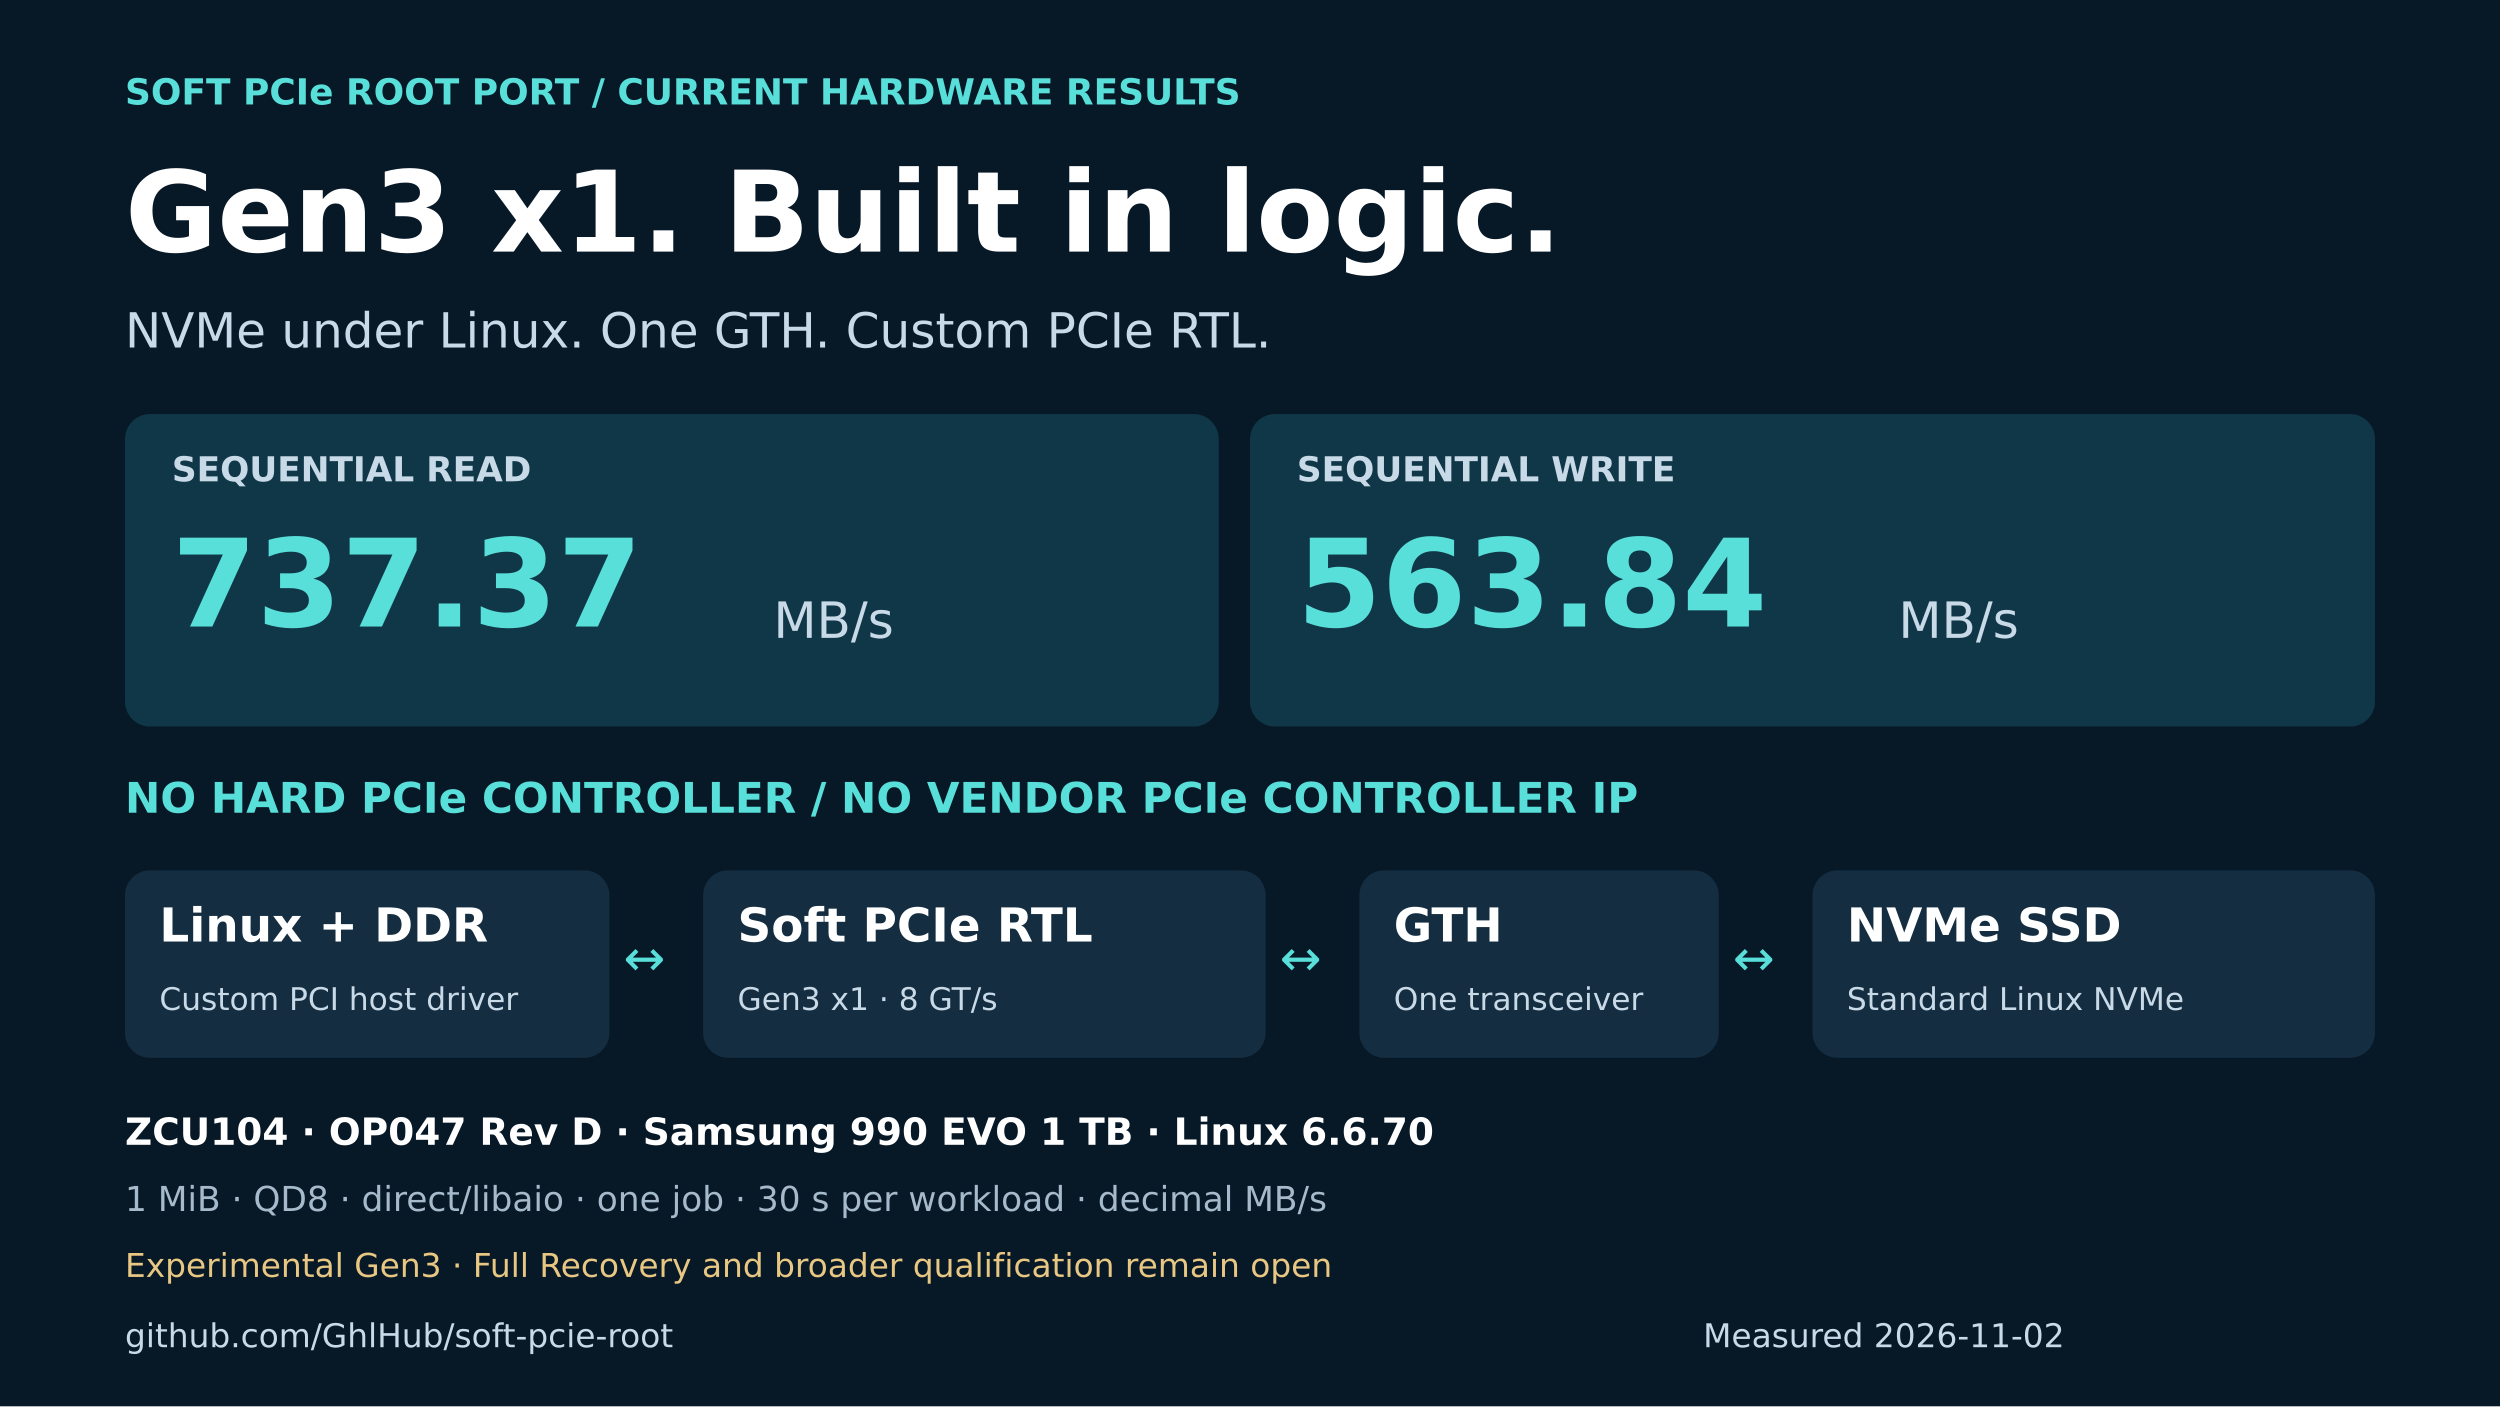
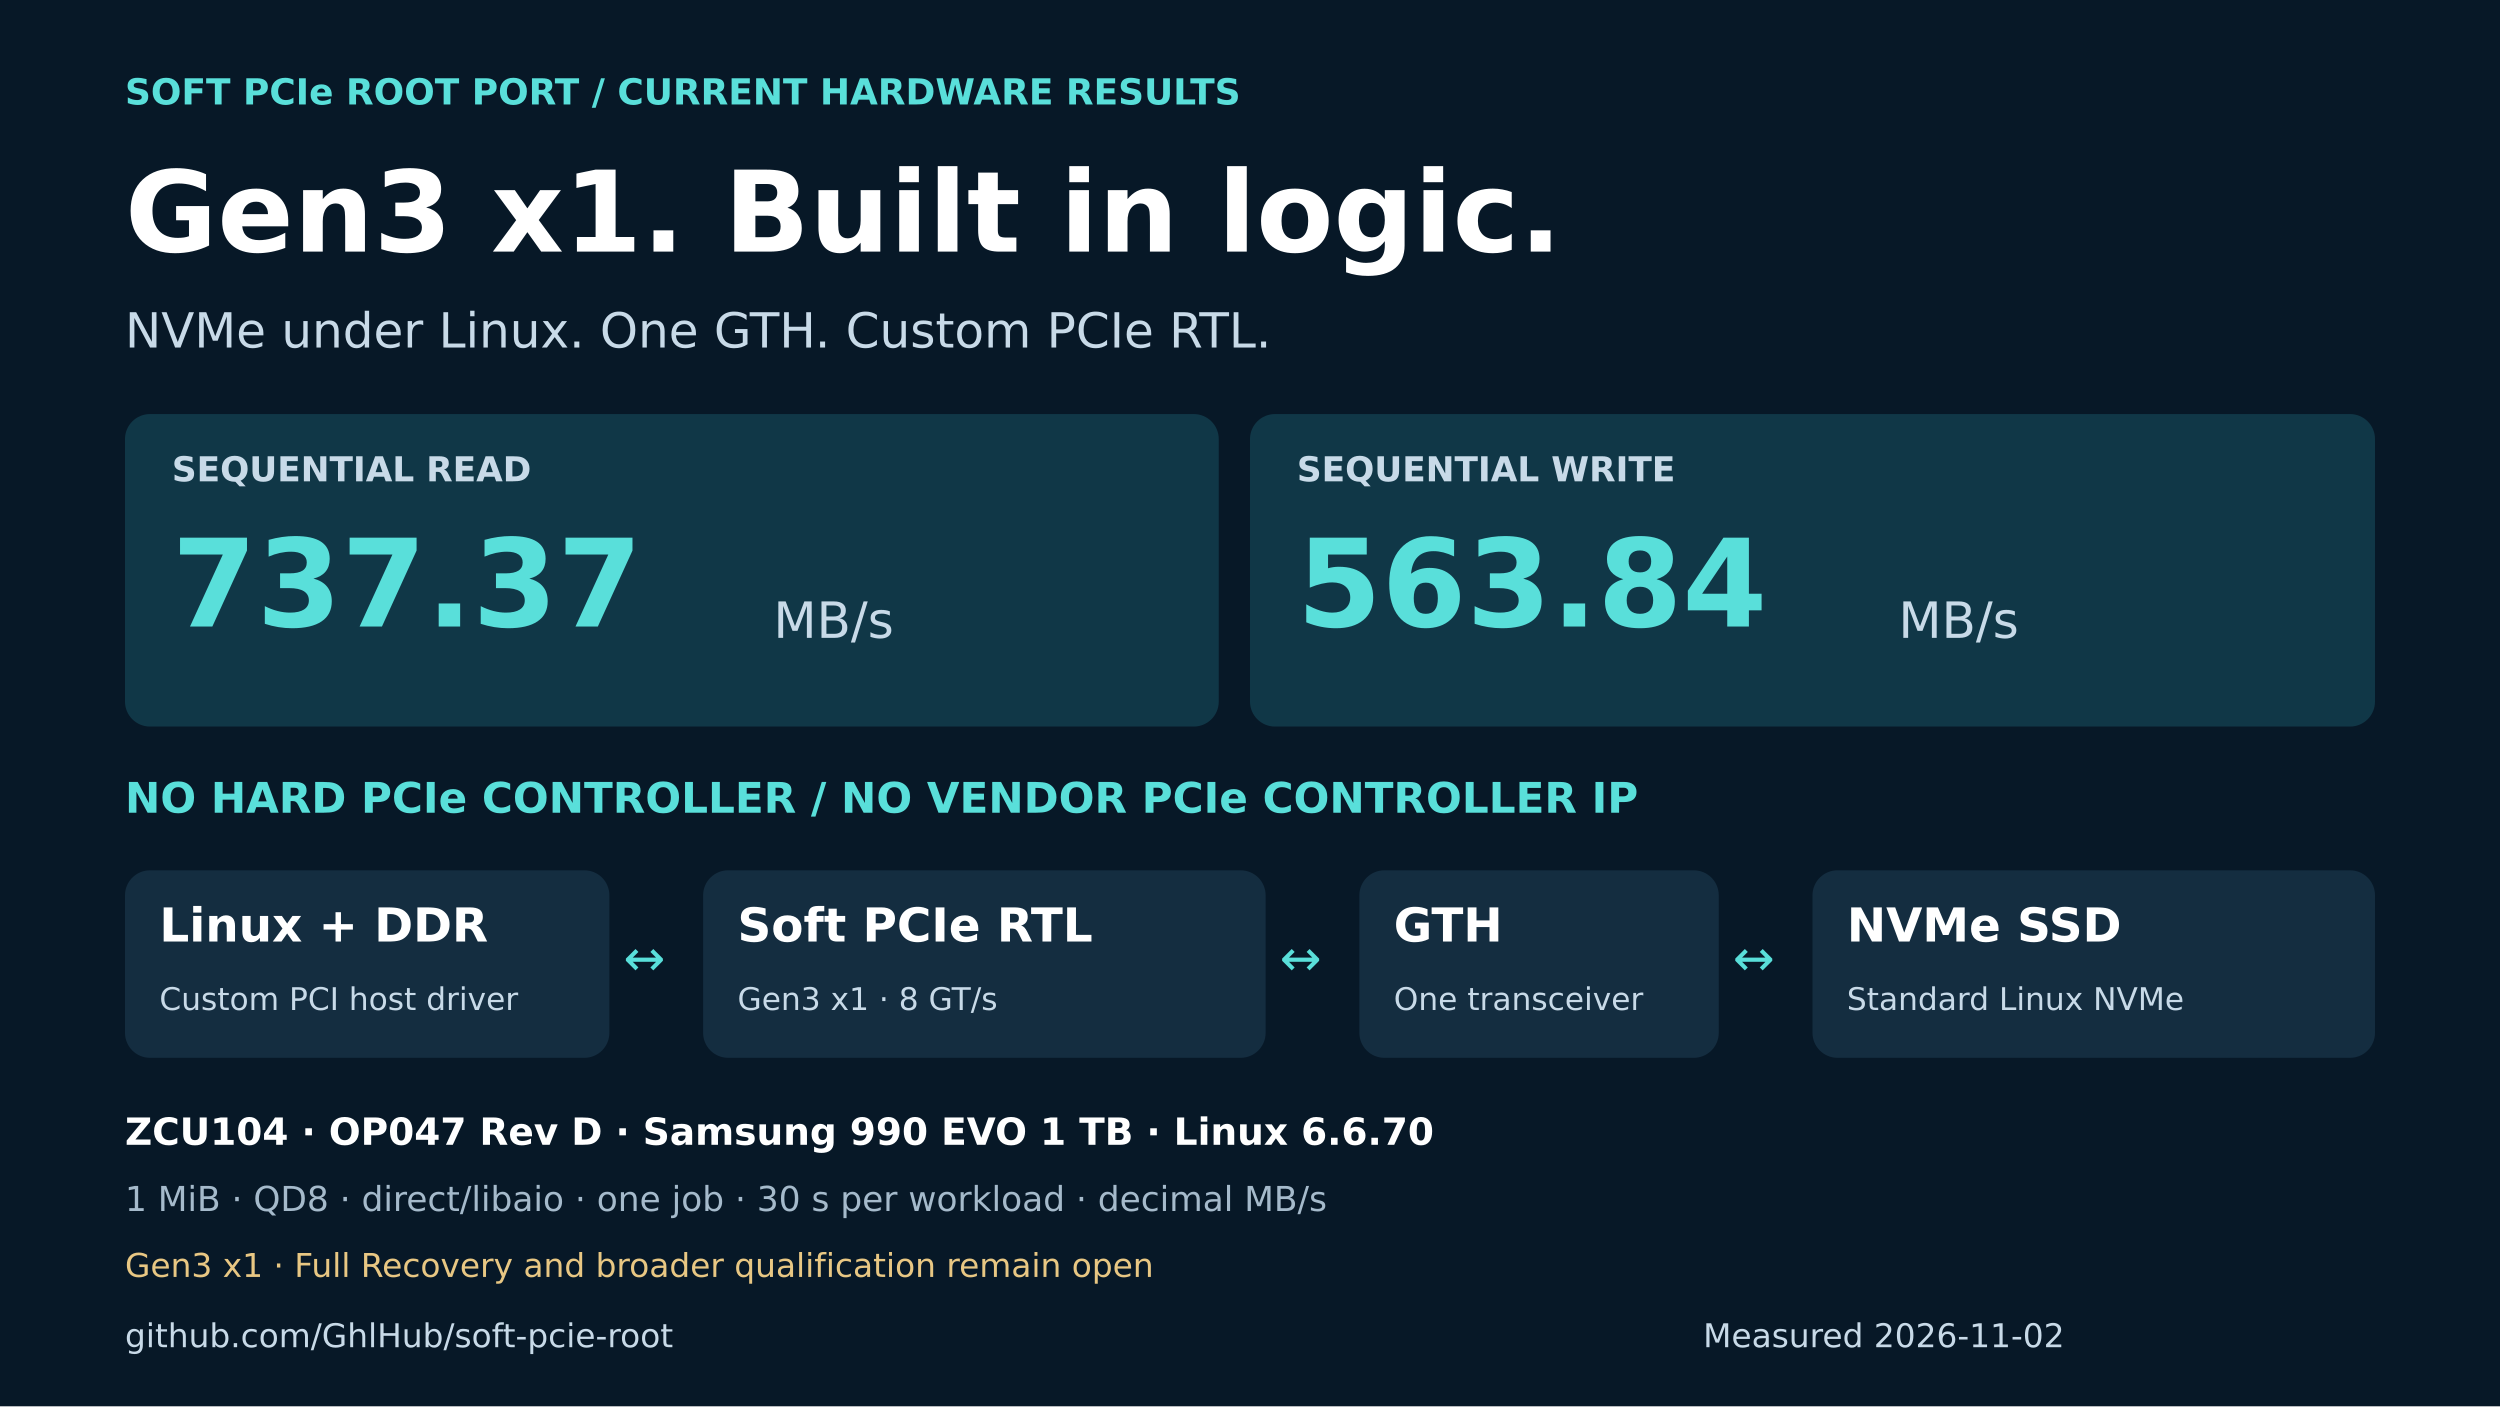
<svg xmlns="http://www.w3.org/2000/svg" width="1600" height="900" viewBox="0 0 1600 900">
  <rect width="1600" height="900" fill="#071827" />
  <text x="80" y="66.86" font-family="DejaVu Sans,sans-serif" font-size="23" font-weight="700" fill="#59dfda">SOFT PCIe ROOT PORT  /  CURRENT HARDWARE RESULTS</text>
  <text x="80" y="161.04" font-family="DejaVu Sans,sans-serif" font-size="72" font-weight="700" fill="#ffffff">Gen3 x1. Built in logic.</text>
  <text x="80" y="222.42" font-family="DejaVu Sans,sans-serif" font-size="31" font-weight="400" fill="#c8dae8">NVMe under Linux. One GTH. Custom PCIe RTL.</text>
  <rect x="80" y="265" width="700" height="200" rx="16" fill="#103747" />
  <rect x="800" y="265" width="720" height="200" rx="16" fill="#103747" />
  <text x="110" y="308.04" font-family="DejaVu Sans,sans-serif" font-size="22" font-weight="700" fill="#c8dae8">SEQUENTIAL READ</text>
  <text x="110" y="400.96" font-family="DejaVu Sans,sans-serif" font-size="78" font-weight="700" fill="#59dfda">737.37</text>
  <text x="495" y="408.24" font-family="DejaVu Sans,sans-serif" font-size="32" font-weight="400" fill="#c8dae8">MB/s</text>
  <text x="830" y="308.04" font-family="DejaVu Sans,sans-serif" font-size="22" font-weight="700" fill="#c8dae8">SEQUENTIAL WRITE</text>
  <text x="830" y="400.96" font-family="DejaVu Sans,sans-serif" font-size="78" font-weight="700" fill="#59dfda">563.84</text>
  <text x="1215" y="408.24" font-family="DejaVu Sans,sans-serif" font-size="32" font-weight="400" fill="#c8dae8">MB/s</text>
  <text x="80" y="520.14" font-family="DejaVu Sans,sans-serif" font-size="27" font-weight="700" fill="#59dfda">NO HARD PCIe CONTROLLER  /  NO VENDOR PCIe CONTROLLER IP</text>
  <rect x="80" y="557" width="310" height="120" rx="16" fill="#142d40" />
  <text x="102" y="602.6" font-family="DejaVu Sans,sans-serif" font-size="30" font-weight="700" fill="#ffffff">Linux + DDR</text>
  <text x="102" y="646.4" font-family="DejaVu Sans,sans-serif" font-size="20" font-weight="400" fill="#c8dae8">Custom PCI host driver</text>
  <rect x="450" y="557" width="360" height="120" rx="16" fill="#142d40" />
  <text x="472" y="602.6" font-family="DejaVu Sans,sans-serif" font-size="30" font-weight="700" fill="#ffffff">Soft PCIe RTL</text>
  <text x="472" y="646.4" font-family="DejaVu Sans,sans-serif" font-size="20" font-weight="400" fill="#c8dae8">Gen3 x1 · 8 GT/s</text>
  <rect x="870" y="557" width="230" height="120" rx="16" fill="#142d40" />
  <text x="892" y="602.6" font-family="DejaVu Sans,sans-serif" font-size="30" font-weight="700" fill="#ffffff">GTH</text>
  <text x="892" y="646.4" font-family="DejaVu Sans,sans-serif" font-size="20" font-weight="400" fill="#c8dae8">One transceiver</text>
  <rect x="1160" y="557" width="360" height="120" rx="16" fill="#142d40" />
  <text x="1182" y="602.6" font-family="DejaVu Sans,sans-serif" font-size="30" font-weight="700" fill="#ffffff">NVMe SSD</text>
  <text x="1182" y="646.4" font-family="DejaVu Sans,sans-serif" font-size="20" font-weight="400" fill="#c8dae8">Standard Linux NVMe</text>
  <text x="399" y="624.24" font-family="DejaVu Sans,sans-serif" font-size="32" font-weight="400" fill="#59dfda">↔</text>
  <text x="819" y="624.24" font-family="DejaVu Sans,sans-serif" font-size="32" font-weight="400" fill="#59dfda">↔</text>
  <text x="1109" y="624.24" font-family="DejaVu Sans,sans-serif" font-size="32" font-weight="400" fill="#59dfda">↔</text>
  <text x="80" y="732.68" font-family="DejaVu Sans,sans-serif" font-size="24" font-weight="700" fill="#ffffff">ZCU104 · OP047 Rev D · Samsung 990 EVO 1 TB · Linux 6.6.70</text>
  <text x="80" y="775.04" font-family="DejaVu Sans,sans-serif" font-size="22" font-weight="400" fill="#a5bacb">1 MiB · QD8 · direct/libaio · one job · 30 s per workload · decimal MB/s</text>
-   <text x="80" y="817.22" font-family="DejaVu Sans,sans-serif" font-size="21" font-weight="400" fill="#e8c783">Experimental Gen3 · Full Recovery and broader qualification remain open</text>
+   <text x="80" y="817.22" font-family="DejaVu Sans,sans-serif" font-size="21" font-weight="400" fill="#e8c783">Gen3 x1 · Full Recovery and broader qualification remain open</text>
  <text x="80" y="862.22" font-family="DejaVu Sans,sans-serif" font-size="21" font-weight="400" fill="#c8dae8">github.com/GhlHub/soft-pcie-root</text>
  <text x="1090" y="862.22" font-family="DejaVu Sans,sans-serif" font-size="21" font-weight="400" fill="#c8dae8">Measured 2026-11-02</text>
</svg>
